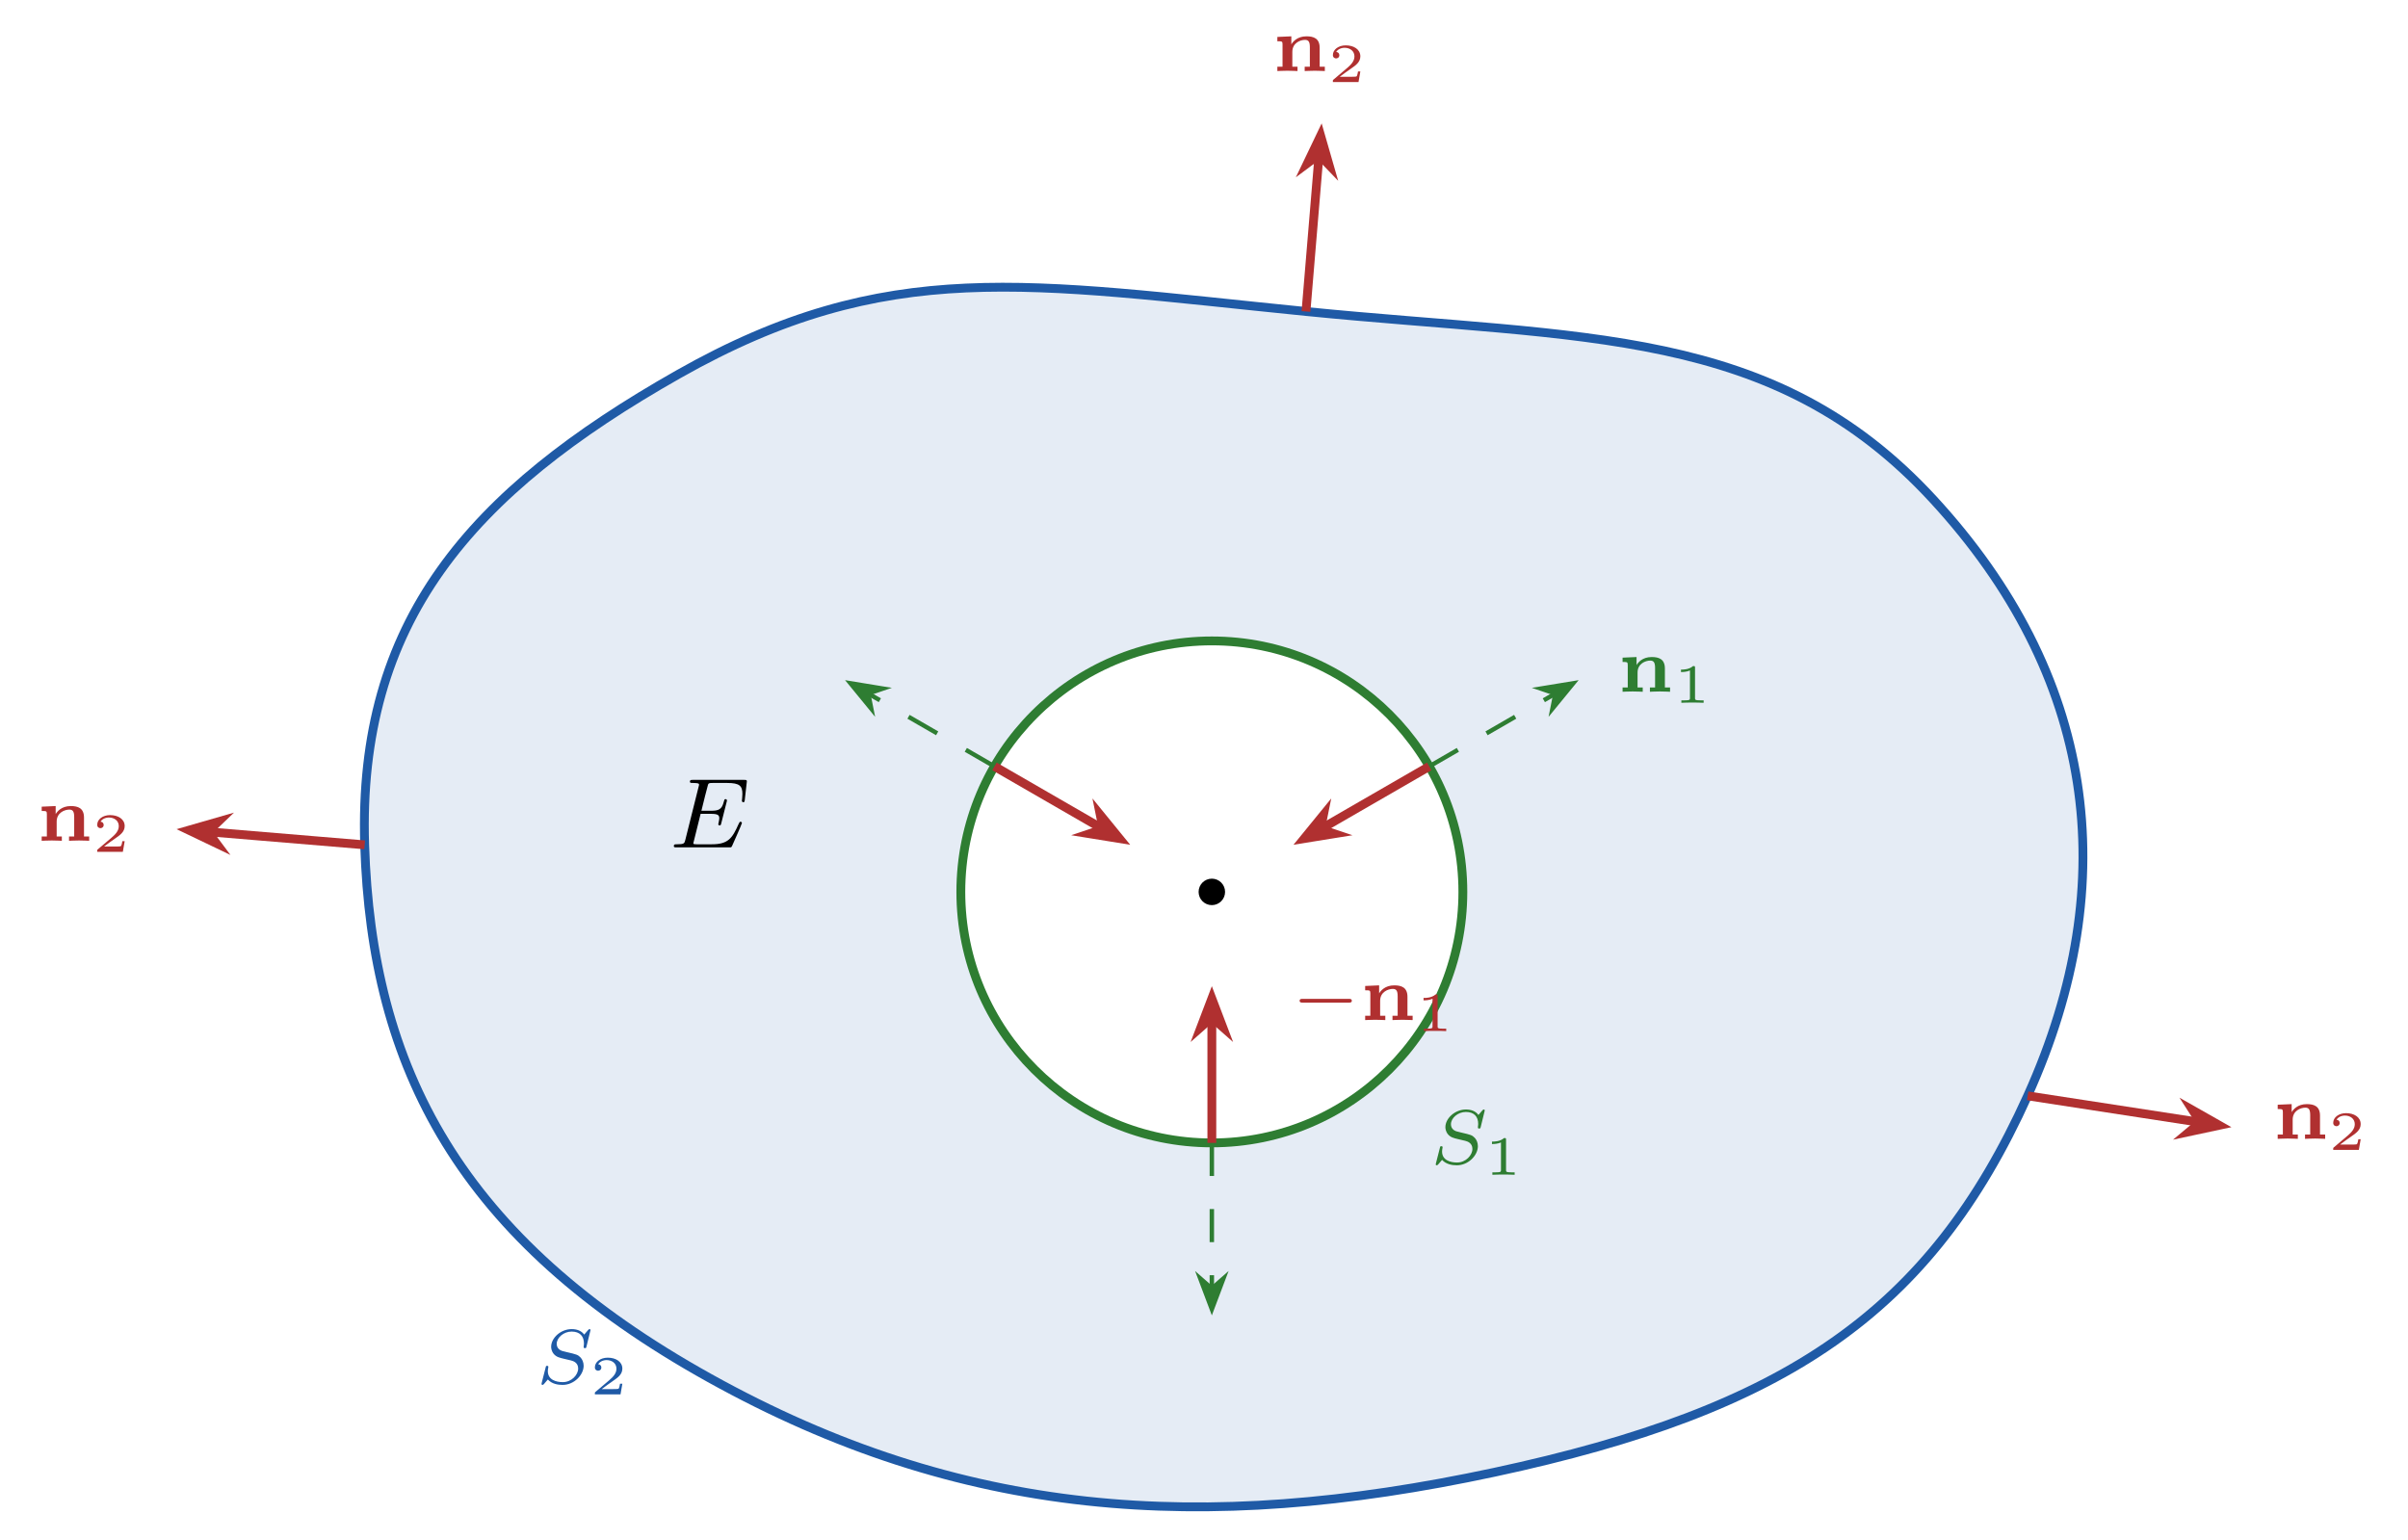
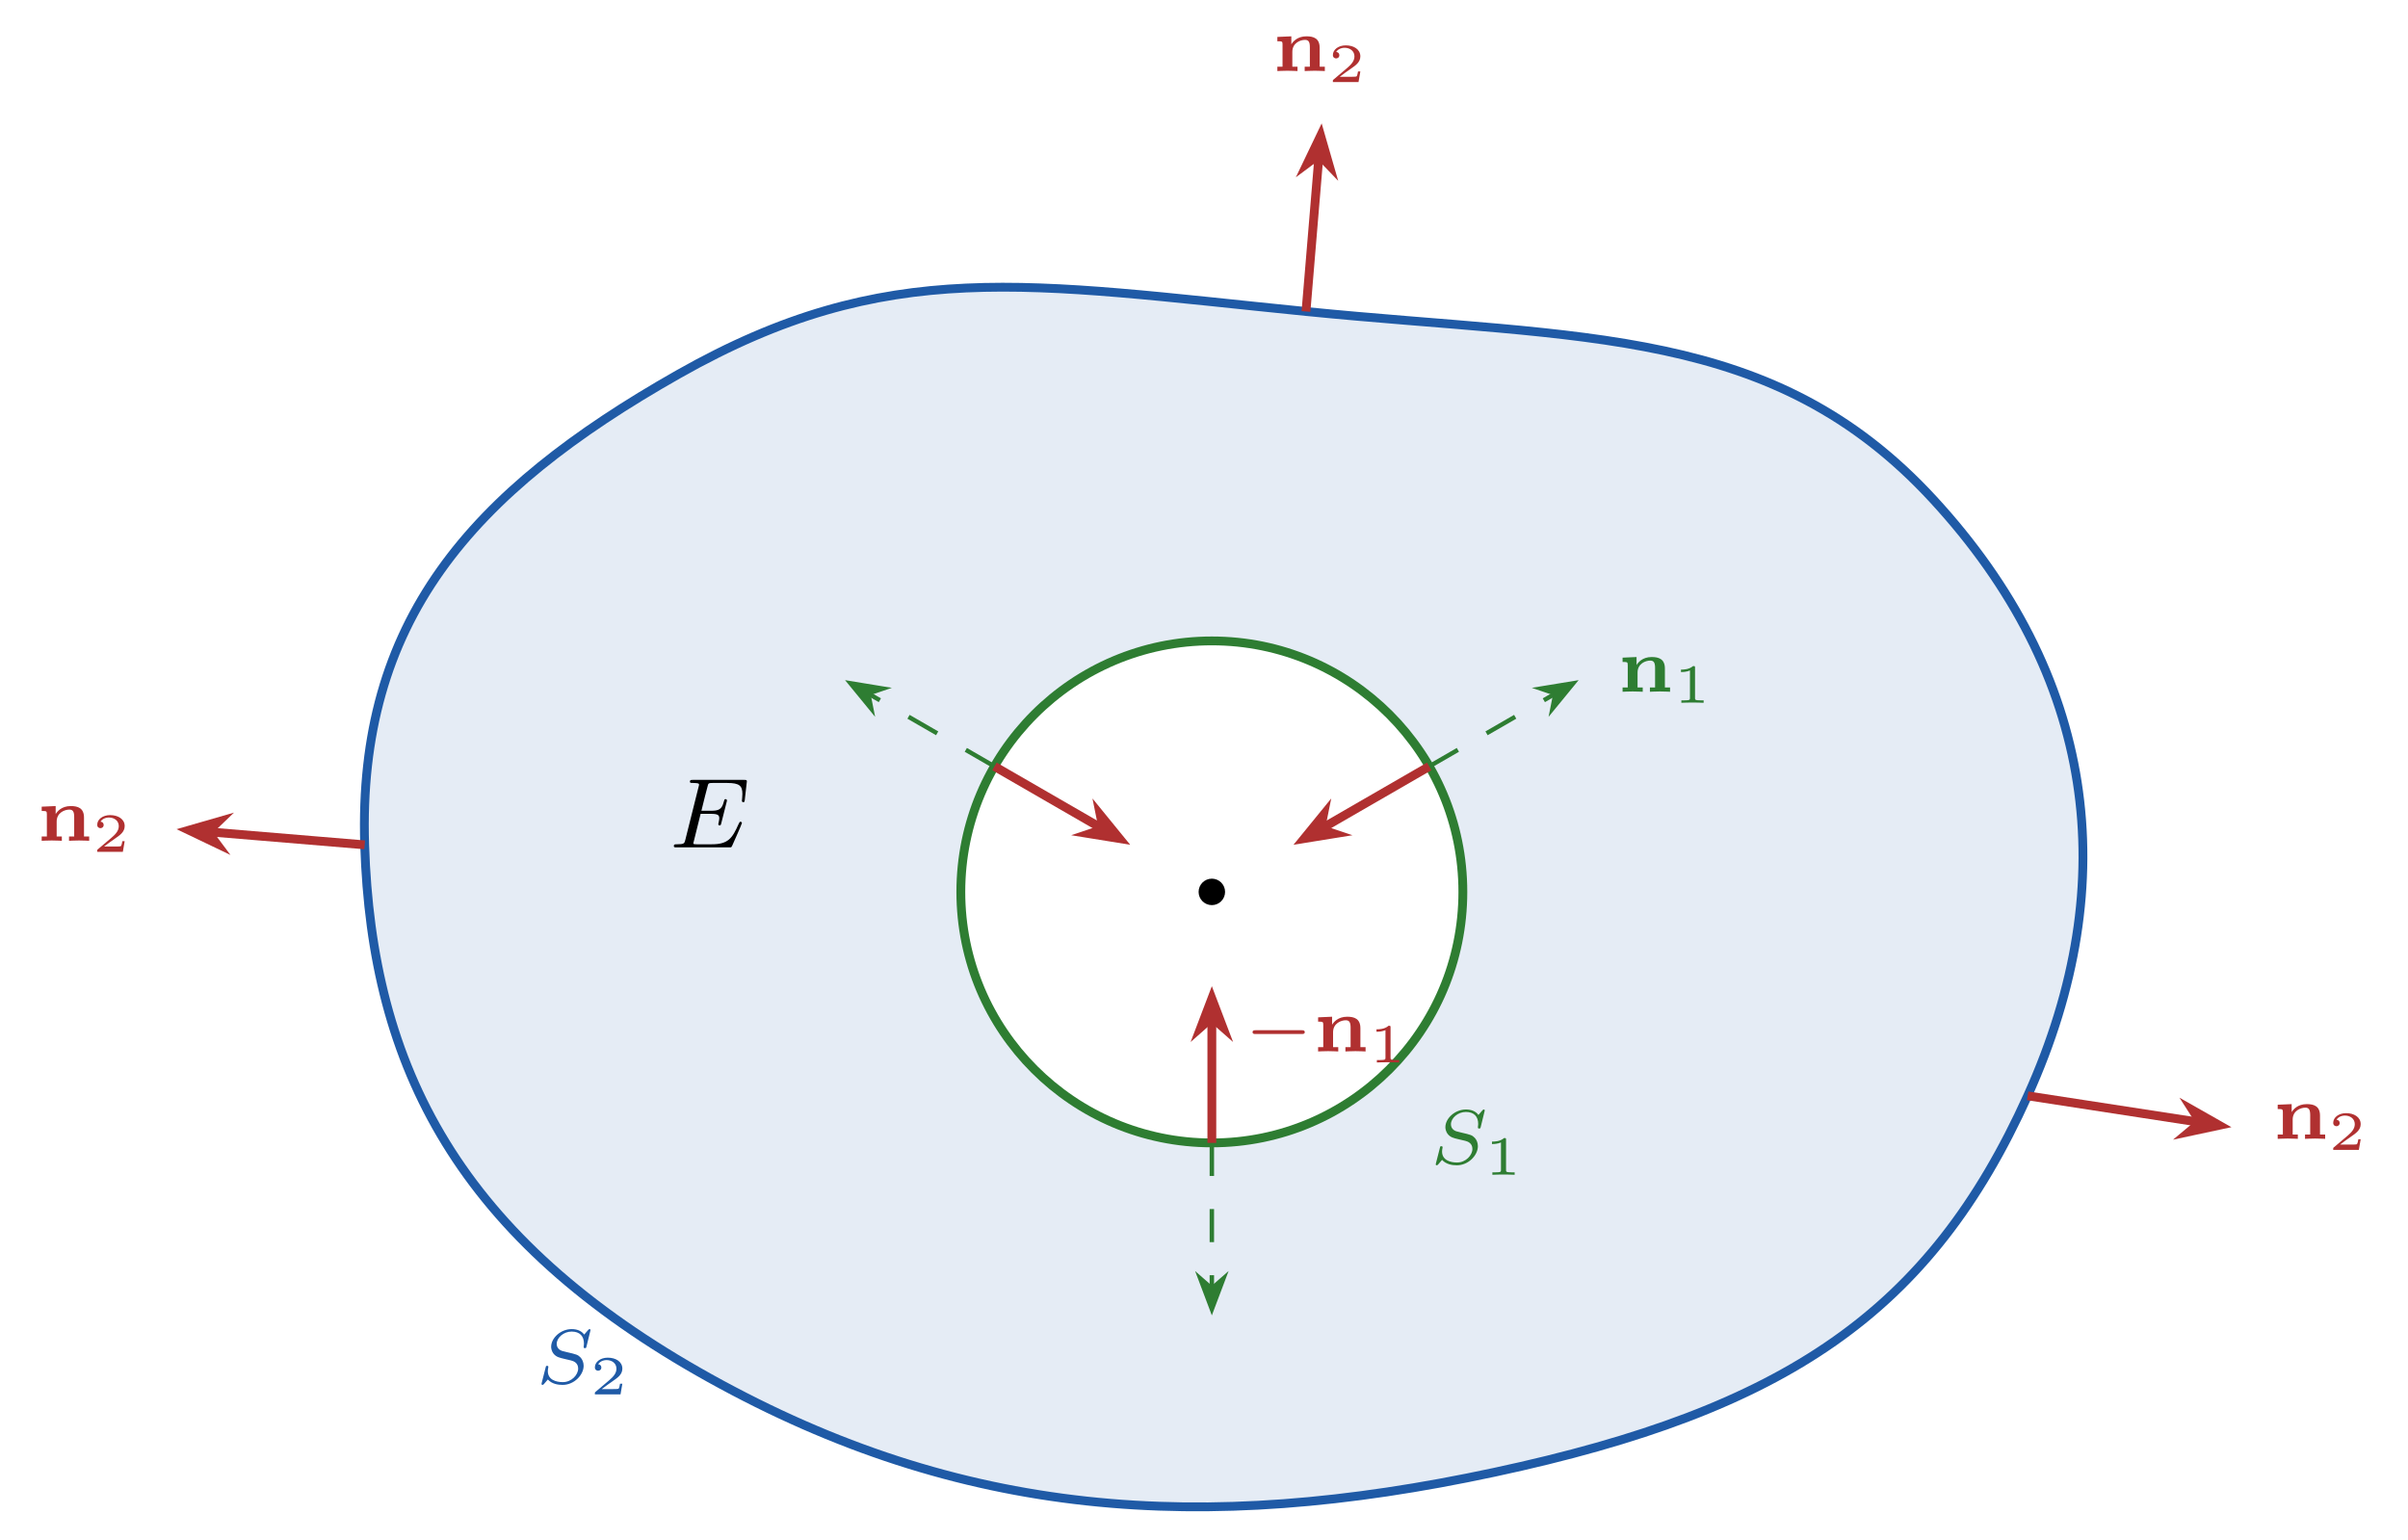
<svg xmlns="http://www.w3.org/2000/svg" version="1.1" width="326.314pt" height="208.63pt" viewBox="-69.011 -69.011 217.543 139.087" data-scale="1.5">
  <defs />
  <g id="page1">
    <g stroke-miterlimit="10" transform="translate(37.63452,12.99015)scale(0.996264,-0.996264)">
      <g fill="#000" stroke="#000">
        <g stroke-width="0.4">
          <g fill="#e5ecf5" stroke="#e5ecf5">
            <g fill-rule="evenodd">
              <path d="M-45.525 48.37C-26.576 59.107-13.883 56.586 11.381 54.06S53.759 52.779 68.286 36.989C82.813 21.198 85.665 2.508 76.822-17.072C67.98-36.652 54.98-45.531 28.453-51.215C1.925-56.899-19.941-55.311-42.679-42.679S-73.346-14.521-73.977 5.69C-74.609 25.902-64.473 37.632-45.525 48.37ZM25.608 1.423C25.608 13.994 15.417 24.185 2.845 24.185S-19.917 13.994-19.917 1.423C-19.917-11.149-9.726-21.34 2.845-21.34S25.608-11.149 25.608 1.423ZM2.845 1.423" stroke="none" />
            </g>
          </g>
          <g fill="#1f5aa6" stroke="#1f5aa6">
            <g stroke-width="0.8">
              <path d="M-45.525 48.37C-26.576 59.107-13.883 56.586 11.381 54.06S53.759 52.779 68.286 36.989C82.813 21.198 85.665 2.508 76.822-17.072C67.98-36.652 54.98-45.531 28.453-51.215C1.925-56.899-19.941-55.311-42.679-42.679S-73.346-14.521-73.977 5.69C-74.609 25.902-64.473 37.632-45.525 48.37Z" fill="none" />
            </g>
          </g>
          <g fill="#2e7d32" stroke="#2e7d32">
            <g stroke-width="0.8">
              <path d="M25.608 1.423C25.608 13.994 15.417 24.185 2.845 24.185S-19.917 13.994-19.917 1.423C-19.917-11.149-9.726-21.34 2.845-21.34S25.608-11.149 25.608 1.423ZM2.845 1.423" fill="none" />
            </g>
          </g>
          <path d="M4.045 1.423C4.045 2.085 3.508 2.623 2.845 2.623C2.183 2.623 1.645 2.085 1.645 1.423C1.645 .76 2.183 .223 2.845 .223C3.508 .223 4.045 .76 4.045 1.423ZM2.845 1.423" stroke="none" />
          <g fill="#2e7d32" stroke="#2e7d32">
            <g stroke-dasharray="3.0,3.0" stroke-dashoffset="0.0">
              <path d="M22.558 12.804L33.914 19.36" fill="none" />
              <g transform="matrix(0.86601,0.49998,-0.49998,0.86601,32.64586,18.62802)">
                <g stroke-dasharray="none" stroke-dashoffset="0.0">
                  <g stroke-linejoin="miter">
                    <path d="M3.43 0L.646 1.051L1.565 0L.646-1.051Z" />
                  </g>
                </g>
              </g>
            </g>
          </g>
          <g fill="#b03030" stroke="#b03030">
            <g stroke-width="0.8">
              <path d="M22.558 12.804L12.875 7.213" fill="none" />
              <g transform="matrix(-0.86601,-0.49998,0.49998,-0.86601,14.56743,8.19038)">
                <g stroke-dasharray="none" stroke-dashoffset="0.0">
                  <g stroke-linejoin="miter">
                    <path d="M3.861 0L1.292 .977L2.154 0L1.292-.977Z" />
                  </g>
                </g>
              </g>
            </g>
          </g>
          <g fill="#2e7d32" stroke="#2e7d32">
            <g stroke-dasharray="3.0,3.0" stroke-dashoffset="0.0">
              <path d="M-16.867 12.804L-28.223 19.36" fill="none" />
              <g transform="matrix(-0.86601,0.49998,-0.49998,-0.86601,-26.95497,18.62802)">
                <g stroke-dasharray="none" stroke-dashoffset="0.0">
                  <g stroke-linejoin="miter">
                    <path d="M3.43 0L.646 1.051L1.565 0L.646-1.051Z" />
                  </g>
                </g>
              </g>
            </g>
          </g>
          <g fill="#b03030" stroke="#b03030">
            <g stroke-width="0.8">
              <path d="M-16.867 12.804L-7.184 7.213" fill="none" />
              <g transform="matrix(0.86601,-0.49998,0.49998,0.86601,-8.87654,8.19038)">
                <g stroke-dasharray="none" stroke-dashoffset="0.0">
                  <g stroke-linejoin="miter">
                    <path d="M3.861 0L1.292 .977L2.154 0L1.292-.977Z" />
                  </g>
                </g>
              </g>
            </g>
          </g>
          <g fill="#2e7d32" stroke="#2e7d32">
            <g stroke-dasharray="3.0,3.0" stroke-dashoffset="0.0">
              <path d="M2.845-21.34V-34.453" fill="none" />
              <g transform="matrix(0.0,-1.0,1.0,0.0,2.84544,-32.98865)">
                <g stroke-dasharray="none" stroke-dashoffset="0.0">
                  <g stroke-linejoin="miter">
                    <path d="M3.43 0L.646 1.051L1.565 0L.646-1.051Z" />
                  </g>
                </g>
              </g>
            </g>
          </g>
          <g fill="#b03030" stroke="#b03030">
            <g stroke-width="0.8">
              <path d="M2.845-21.34V-10.159" fill="none" />
              <g transform="matrix(0.0,1.0,-1.0,0.0,2.84544,-12.11319)">
                <g stroke-dasharray="none" stroke-dashoffset="0.0">
                  <g stroke-linejoin="miter">
                    <path d="M3.861 0L1.292 .977L2.154 0L1.292-.977Z" />
                  </g>
                </g>
              </g>
            </g>
          </g>
          <g fill="#2e7d32" stroke="#2e7d32">
            <g fill="#2e7d32" stroke="#2e7d32">
</g>
            <g transform="translate(39.64333,19.57286)">
              <g stroke="none" transform="scale(-1.00375,1.00375)translate(37.63452,12.99015)scale(-1,-1)">
                <g fill="#2e7d32">
                  <g stroke="none">
                    <g fill="#2e7d32">
                      <path d="M41.903 10.891C41.903 10.033 41.352 9.852 40.71 9.852C39.866 9.852 39.476 10.354 39.343 10.577V9.852L38.081 9.908V10.298C38.492 10.298 38.548 10.298 38.548 10.57V12.6H38.081V12.99C38.088 12.99 38.653 12.962 38.987 12.962C39.329 12.962 39.894 12.99 39.901 12.99V12.6H39.434V11.254C39.434 10.445 40.159 10.173 40.577 10.173C40.884 10.173 41.017 10.333 41.017 10.835V12.6H40.55V12.99C40.557 12.99 41.121 12.962 41.456 12.962C41.798 12.962 42.363 12.99 42.37 12.99V12.6H41.903V10.891Z" />
                      <path d="M44.626 10.818C44.626 10.669 44.611 10.669 44.447 10.669C44.093 10.988 43.54 10.988 43.441 10.988H43.356V11.207H43.441C43.555 11.207 43.879 11.192 44.168 11.067V13.558C44.168 13.712 44.168 13.767 43.64 13.767H43.391V13.986C43.665 13.966 44.108 13.966 44.397 13.966S45.129 13.966 45.403 13.986V13.767H45.154C44.626 13.767 44.626 13.712 44.626 13.558V10.818Z" />
                    </g>
                  </g>
                </g>
              </g>
            </g>
          </g>
          <g fill="#b03030" stroke="#b03030">
            <g fill="#b03030" stroke="#b03030">
</g>
-             <g transform="translate(10.05025,-10.20258)">
+             <g transform="translate(5.78252,-13.04759)">
              <g stroke="none" transform="scale(-1.00375,1.00375)translate(37.63452,12.99015)scale(-1,-1)">
                <g fill="#b03030">
                  <g stroke="none">
                    <g fill="#b03030">
                      <path d="M42.823 11.414C42.935 11.414 43.102 11.414 43.102 11.247C43.102 11.072 42.942 11.072 42.823 11.072H38.667C38.555 11.072 38.388 11.072 38.388 11.24C38.388 11.414 38.548 11.414 38.667 11.414H42.823Z" />
                      <path d="M48.129 10.891C48.129 10.033 47.578 9.852 46.937 9.852C46.093 9.852 45.702 10.354 45.57 10.577V9.852L44.308 9.908V10.298C44.719 10.298 44.775 10.298 44.775 10.57V12.6H44.308V12.99C44.315 12.99 44.879 12.962 45.214 12.962C45.556 12.962 46.121 12.99 46.128 12.99V12.6H45.66V11.254C45.66 10.445 46.386 10.173 46.804 10.173C47.111 10.173 47.244 10.333 47.244 10.835V12.6H46.776V12.99C46.783 12.99 47.348 12.962 47.683 12.962C48.025 12.962 48.589 12.99 48.596 12.99V12.6H48.129V10.891Z" />
                      <path d="M50.853 10.818C50.853 10.669 50.838 10.669 50.673 10.669C50.32 10.988 49.767 10.988 49.667 10.988H49.583V11.207H49.667C49.782 11.207 50.106 11.192 50.394 11.067V13.558C50.394 13.712 50.394 13.767 49.866 13.767H49.617V13.986C49.891 13.966 50.335 13.966 50.624 13.966S51.356 13.966 51.63 13.986V13.767H51.381C50.853 13.767 50.853 13.712 50.853 13.558V10.818Z" />
                    </g>
                  </g>
                </g>
              </g>
            </g>
          </g>
          <g fill="#b03030" stroke="#b03030">
            <g stroke-width="0.8">
              <path d="M76.822-17.072L92.306-19.454" fill="none" />
              <g transform="matrix(0.98833,-0.15204,0.15204,0.98833,90.37477,-19.15706)">
                <g stroke-dasharray="none" stroke-dashoffset="0.0">
                  <g stroke-linejoin="miter">
                    <path d="M3.861 0L1.292 .977L2.154 0L1.292-.977Z" />
                  </g>
                </g>
              </g>
              <g transform="translate(99.04938,-20.9728)">
                <g stroke="none" transform="scale(-1.00375,1.00375)translate(37.63452,12.99015)scale(-1,-1)">
                  <g fill="#b03030">
                    <g stroke="none">
                      <g fill="#b03030">
                        <path d="M41.903 10.891C41.903 10.033 41.352 9.852 40.71 9.852C39.866 9.852 39.476 10.354 39.343 10.577V9.852L38.081 9.908V10.298C38.492 10.298 38.548 10.298 38.548 10.57V12.6H38.081V12.99C38.088 12.99 38.653 12.962 38.987 12.962C39.329 12.962 39.894 12.99 39.901 12.99V12.6H39.434V11.254C39.434 10.445 40.159 10.173 40.577 10.173C40.884 10.173 41.017 10.333 41.017 10.835V12.6H40.55V12.99C40.557 12.99 41.121 12.962 41.456 12.962C41.798 12.962 42.363 12.99 42.37 12.99V12.6H41.903V10.891Z" />
                        <path d="M45.578 13.025H45.368C45.353 13.12 45.304 13.429 45.224 13.478C45.184 13.508 44.766 13.508 44.691 13.508H43.714C44.043 13.264 44.412 12.985 44.711 12.786C45.159 12.477 45.578 12.188 45.578 11.66C45.578 11.023 44.975 10.669 44.262 10.669C43.59 10.669 43.097 11.057 43.097 11.546C43.097 11.805 43.316 11.849 43.386 11.849C43.52 11.849 43.68 11.76 43.68 11.556C43.68 11.376 43.55 11.277 43.396 11.262C43.535 11.037 43.824 10.888 44.158 10.888C44.641 10.888 45.045 11.177 45.045 11.665C45.045 12.084 44.756 12.402 44.372 12.726L43.157 13.757C43.107 13.802 43.102 13.802 43.097 13.837V13.986H45.413L45.578 13.025Z" />
                      </g>
                    </g>
                  </g>
                </g>
              </g>
            </g>
          </g>
          <g fill="#b03030" stroke="#b03030">
            <g stroke-width="0.8">
              <path d="M11.381 54.06L12.551 68.097" fill="none" />
              <g transform="matrix(0.08302,0.9965,-0.9965,0.08302,12.38852,66.1493)">
                <g stroke-dasharray="none" stroke-dashoffset="0.0">
                  <g stroke-linejoin="miter">
                    <path d="M3.861 0L1.292 .977L2.154 0L1.292-.977Z" />
                  </g>
                </g>
              </g>
              <g transform="translate(8.33833,75.8648)">
                <g stroke="none" transform="scale(-1.00375,1.00375)translate(37.63452,12.99015)scale(-1,-1)">
                  <g fill="#b03030">
                    <g stroke="none">
                      <g fill="#b03030">
                        <path d="M41.903 10.891C41.903 10.033 41.352 9.852 40.71 9.852C39.866 9.852 39.476 10.354 39.343 10.577V9.852L38.081 9.908V10.298C38.492 10.298 38.548 10.298 38.548 10.57V12.6H38.081V12.99C38.088 12.99 38.653 12.962 38.987 12.962C39.329 12.962 39.894 12.99 39.901 12.99V12.6H39.434V11.254C39.434 10.445 40.159 10.173 40.577 10.173C40.884 10.173 41.017 10.333 41.017 10.835V12.6H40.55V12.99C40.557 12.99 41.121 12.962 41.456 12.962C41.798 12.962 42.363 12.99 42.37 12.99V12.6H41.903V10.891Z" />
                        <path d="M45.578 13.025H45.368C45.353 13.12 45.304 13.429 45.224 13.478C45.184 13.508 44.766 13.508 44.691 13.508H43.714C44.043 13.264 44.412 12.985 44.711 12.786C45.159 12.477 45.578 12.188 45.578 11.66C45.578 11.023 44.975 10.669 44.262 10.669C43.59 10.669 43.097 11.057 43.097 11.546C43.097 11.805 43.316 11.849 43.386 11.849C43.52 11.849 43.68 11.76 43.68 11.556C43.68 11.376 43.55 11.277 43.396 11.262C43.535 11.037 43.824 10.888 44.158 10.888C44.641 10.888 45.045 11.177 45.045 11.665C45.045 12.084 44.756 12.402 44.372 12.726L43.157 13.757C43.107 13.802 43.102 13.802 43.097 13.837V13.986H45.413L45.578 13.025Z" />
                      </g>
                    </g>
                  </g>
                </g>
              </g>
            </g>
          </g>
          <g fill="#b03030" stroke="#b03030">
            <g stroke-width="0.8">
              <path d="M-73.977 5.69L-88.014 6.86" fill="none" />
              <g transform="matrix(-0.9965,0.08302,-0.08302,-0.9965,-86.06657,6.69806)">
                <g stroke-dasharray="none" stroke-dashoffset="0.0">
                  <g stroke-linejoin="miter">
                    <path d="M3.861 0L1.292 .977L2.154 0L1.292-.977Z" />
                  </g>
                </g>
              </g>
              <g transform="translate(-103.7127,6.05763)">
                <g stroke="none" transform="scale(-1.00375,1.00375)translate(37.63452,12.99015)scale(-1,-1)">
                  <g fill="#b03030">
                    <g stroke="none">
                      <g fill="#b03030">
                        <path d="M41.903 10.891C41.903 10.033 41.352 9.852 40.71 9.852C39.866 9.852 39.476 10.354 39.343 10.577V9.852L38.081 9.908V10.298C38.492 10.298 38.548 10.298 38.548 10.57V12.6H38.081V12.99C38.088 12.99 38.653 12.962 38.987 12.962C39.329 12.962 39.894 12.99 39.901 12.99V12.6H39.434V11.254C39.434 10.445 40.159 10.173 40.577 10.173C40.884 10.173 41.017 10.333 41.017 10.835V12.6H40.55V12.99C40.557 12.99 41.121 12.962 41.456 12.962C41.798 12.962 42.363 12.99 42.37 12.99V12.6H41.903V10.891Z" />
                        <path d="M45.578 13.025H45.368C45.353 13.12 45.304 13.429 45.224 13.478C45.184 13.508 44.766 13.508 44.691 13.508H43.714C44.043 13.264 44.412 12.985 44.711 12.786C45.159 12.477 45.578 12.188 45.578 11.66C45.578 11.023 44.975 10.669 44.262 10.669C43.59 10.669 43.097 11.057 43.097 11.546C43.097 11.805 43.316 11.849 43.386 11.849C43.52 11.849 43.68 11.76 43.68 11.556C43.68 11.376 43.55 11.277 43.396 11.262C43.535 11.037 43.824 10.888 44.158 10.888C44.641 10.888 45.045 11.177 45.045 11.665C45.045 12.084 44.756 12.402 44.372 12.726L43.157 13.757C43.107 13.802 43.102 13.802 43.097 13.837V13.986H45.413L45.578 13.025Z" />
                      </g>
                    </g>
                  </g>
                </g>
              </g>
            </g>
          </g>
          <g fill="#2e7d32" stroke="#2e7d32">
            <g fill="#2e7d32" stroke="#2e7d32">
</g>
            <g transform="translate(22.62338,-23.23122)">
              <g stroke="none" transform="scale(-1.00375,1.00375)translate(37.63452,12.99015)scale(-1,-1)">
                <g fill="#2e7d32">
                  <g stroke="none">
                    <g fill="#2e7d32">
                      <path d="M42.586 8.178C42.586 8.143 42.565 8.088 42.495 8.088C42.453 8.088 42.446 8.095 42.356 8.185L42.014 8.583C41.749 8.213 41.31 8.088 40.884 8.088C39.901 8.088 39.029 8.883 39.029 9.685C39.029 9.789 39.05 10.068 39.259 10.326C39.497 10.605 39.755 10.668 40.229 10.779C40.368 10.814 40.717 10.891 40.822 10.919C41.045 10.975 41.47 11.128 41.47 11.651C41.47 12.216 40.877 12.879 40.082 12.879C39.469 12.879 38.729 12.662 38.729 11.888C38.729 11.819 38.743 11.665 38.771 11.54C38.778 11.512 38.778 11.505 38.778 11.498C38.778 11.407 38.695 11.407 38.667 11.407C38.569 11.407 38.562 11.421 38.534 11.547L38.178 12.941C38.172 12.969 38.158 13.011 38.158 13.046C38.158 13.088 38.185 13.13 38.255 13.13C38.297 13.13 38.304 13.123 38.395 13.032C38.471 12.948 38.653 12.725 38.729 12.641C39.099 13.046 39.643 13.13 40.061 13.13C41.114 13.13 41.965 12.223 41.965 11.4C41.965 11.093 41.84 10.814 41.686 10.654C41.442 10.403 41.338 10.375 40.438 10.166C40.292 10.131 40.061 10.075 39.999 10.054C39.824 9.991 39.531 9.817 39.531 9.42C39.531 8.869 40.152 8.311 40.877 8.311C41.631 8.311 41.993 8.736 41.993 9.399C41.993 9.489 41.965 9.65 41.965 9.712C41.965 9.81 42.049 9.81 42.084 9.81C42.188 9.81 42.195 9.775 42.223 9.657L42.586 8.178Z" />
                      <path d="M44.509 10.818C44.509 10.669 44.494 10.669 44.33 10.669C43.976 10.988 43.423 10.988 43.324 10.988H43.239V11.207H43.324C43.438 11.207 43.762 11.192 44.051 11.067V13.558C44.051 13.712 44.051 13.767 43.523 13.767H43.274V13.986C43.548 13.966 43.991 13.966 44.28 13.966S45.012 13.966 45.286 13.986V13.767H45.037C44.509 13.767 44.509 13.712 44.509 13.558V10.818Z" />
                    </g>
                  </g>
                </g>
              </g>
            </g>
          </g>
          <g fill="#1f5aa6" stroke="#1f5aa6">
            <g fill="#1f5aa6" stroke="#1f5aa6">
</g>
            <g transform="translate(-58.46666,-43.14804)">
              <g stroke="none" transform="scale(-1.00375,1.00375)translate(37.63452,12.99015)scale(-1,-1)">
                <g fill="#1f5aa6">
                  <g stroke="none">
                    <g fill="#1f5aa6">
                      <path d="M42.586 8.178C42.586 8.143 42.565 8.088 42.495 8.088C42.453 8.088 42.446 8.095 42.356 8.185L42.014 8.583C41.749 8.213 41.31 8.088 40.884 8.088C39.901 8.088 39.029 8.883 39.029 9.685C39.029 9.789 39.05 10.068 39.259 10.326C39.497 10.605 39.755 10.668 40.229 10.779C40.368 10.814 40.717 10.891 40.822 10.919C41.045 10.975 41.47 11.128 41.47 11.651C41.47 12.216 40.877 12.879 40.082 12.879C39.469 12.879 38.729 12.662 38.729 11.888C38.729 11.819 38.743 11.665 38.771 11.54C38.778 11.512 38.778 11.505 38.778 11.498C38.778 11.407 38.695 11.407 38.667 11.407C38.569 11.407 38.562 11.421 38.534 11.547L38.178 12.941C38.172 12.969 38.158 13.011 38.158 13.046C38.158 13.088 38.185 13.13 38.255 13.13C38.297 13.13 38.304 13.123 38.395 13.032C38.471 12.948 38.653 12.725 38.729 12.641C39.099 13.046 39.643 13.13 40.061 13.13C41.114 13.13 41.965 12.223 41.965 11.4C41.965 11.093 41.84 10.814 41.686 10.654C41.442 10.403 41.338 10.375 40.438 10.166C40.292 10.131 40.061 10.075 39.999 10.054C39.824 9.991 39.531 9.817 39.531 9.42C39.531 8.869 40.152 8.311 40.877 8.311C41.631 8.311 41.993 8.736 41.993 9.399C41.993 9.489 41.965 9.65 41.965 9.712C41.965 9.81 42.049 9.81 42.084 9.81C42.188 9.81 42.195 9.775 42.223 9.657L42.586 8.178Z" />
                      <path d="M45.461 13.025H45.251C45.236 13.12 45.187 13.429 45.107 13.478C45.067 13.508 44.649 13.508 44.574 13.508H43.598C43.926 13.264 44.295 12.985 44.594 12.786C45.042 12.477 45.461 12.188 45.461 11.66C45.461 11.023 44.858 10.669 44.146 10.669C43.473 10.669 42.98 11.057 42.98 11.546C42.98 11.805 43.199 11.849 43.269 11.849C43.403 11.849 43.563 11.76 43.563 11.556C43.563 11.376 43.433 11.277 43.279 11.262C43.418 11.037 43.707 10.888 44.041 10.888C44.524 10.888 44.928 11.177 44.928 11.665C44.928 12.084 44.639 12.402 44.255 12.726L43.04 13.757C42.99 13.802 42.985 13.802 42.98 13.837V13.986H45.296L45.461 13.025Z" />
                    </g>
                  </g>
                </g>
              </g>
            </g>
          </g>
          <g transform="translate(-46.33879,5.46092)">
            <g stroke="none" transform="scale(-1.00375,1.00375)translate(37.63452,12.99015)scale(-1,-1)">
              <g fill="#000">
                <g stroke="none">
                  <path d="M40.45 9.96H41.365C42.001 9.96 42.136 10.067 42.136 10.363C42.136 10.435 42.109 10.623 42.073 10.766C42.055 10.82 42.046 10.865 42.046 10.892C42.046 10.901 42.046 11.009 42.163 11.009C42.27 11.009 42.279 10.946 42.315 10.811L42.79 8.928C42.826 8.803 42.826 8.785 42.826 8.749C42.826 8.677 42.772 8.632 42.701 8.632C42.602 8.632 42.593 8.686 42.548 8.857C42.369 9.565 42.091 9.682 41.373 9.682H40.522C40.656 9.126 41.078 7.422 41.122 7.314C41.176 7.189 41.239 7.171 41.535 7.171H42.853C43.974 7.171 44.225 7.44 44.225 8.166C44.225 8.444 44.18 8.713 44.18 8.776C44.18 8.848 44.225 8.91 44.306 8.91C44.413 8.91 44.422 8.848 44.44 8.686L44.628 7.019C44.628 6.893 44.539 6.893 44.368 6.893H39.751C39.58 6.893 39.482 6.893 39.482 7.054C39.482 7.171 39.571 7.171 39.76 7.171C39.795 7.171 39.957 7.171 40.1 7.189C40.298 7.216 40.307 7.252 40.307 7.332C40.307 7.359 40.307 7.377 40.262 7.539L39.069 12.309C38.988 12.631 38.971 12.712 38.298 12.712C38.128 12.712 38.029 12.712 38.029 12.874C38.029 12.99 38.119 12.99 38.28 12.99H43.014C43.176 12.99 43.194 12.99 43.221 12.963C43.247 12.945 43.256 12.936 43.31 12.82C43.418 12.578 44.18 10.874 44.18 10.793C44.18 10.722 44.126 10.677 44.054 10.677S43.974 10.686 43.875 10.892C43.319 12.147 42.952 12.712 41.463 12.712H40.091C39.966 12.712 39.948 12.712 39.912 12.703C39.822 12.694 39.795 12.685 39.795 12.623C39.795 12.596 39.795 12.578 39.84 12.416L40.45 9.96Z" />
                </g>
              </g>
            </g>
          </g>
        </g>
      </g>
    </g>
  </g>
</svg>
